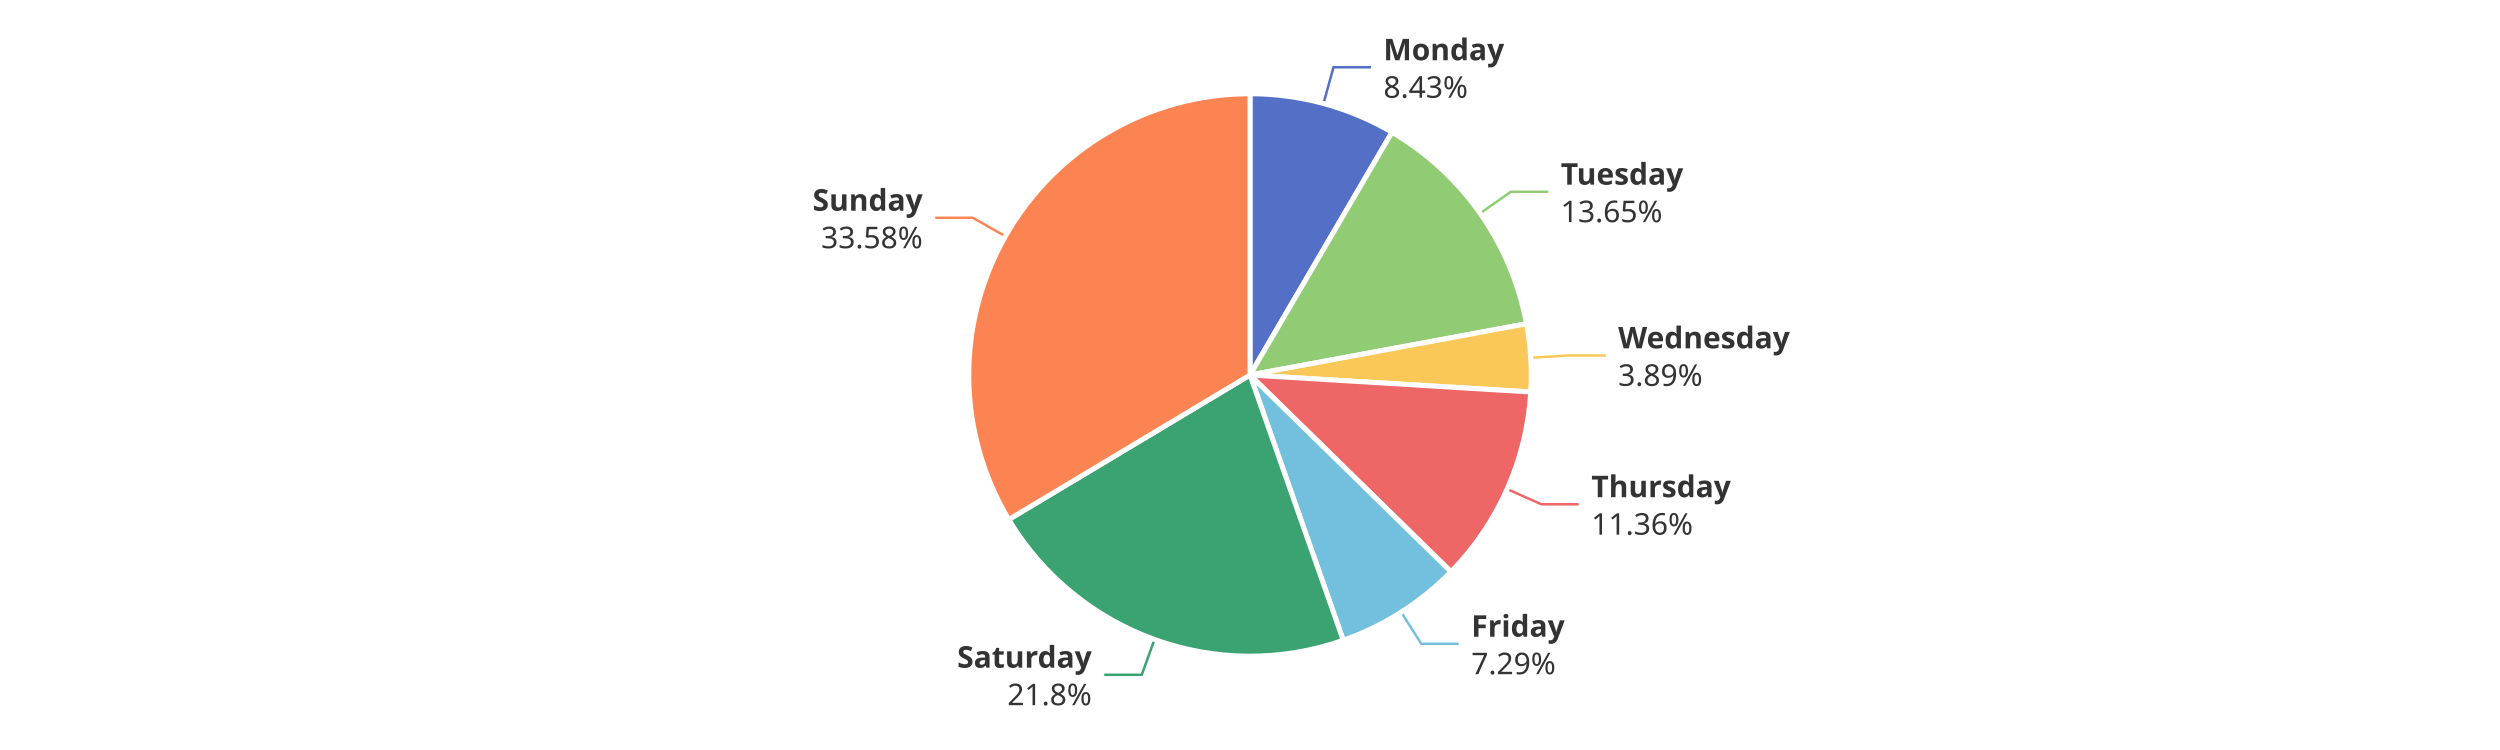
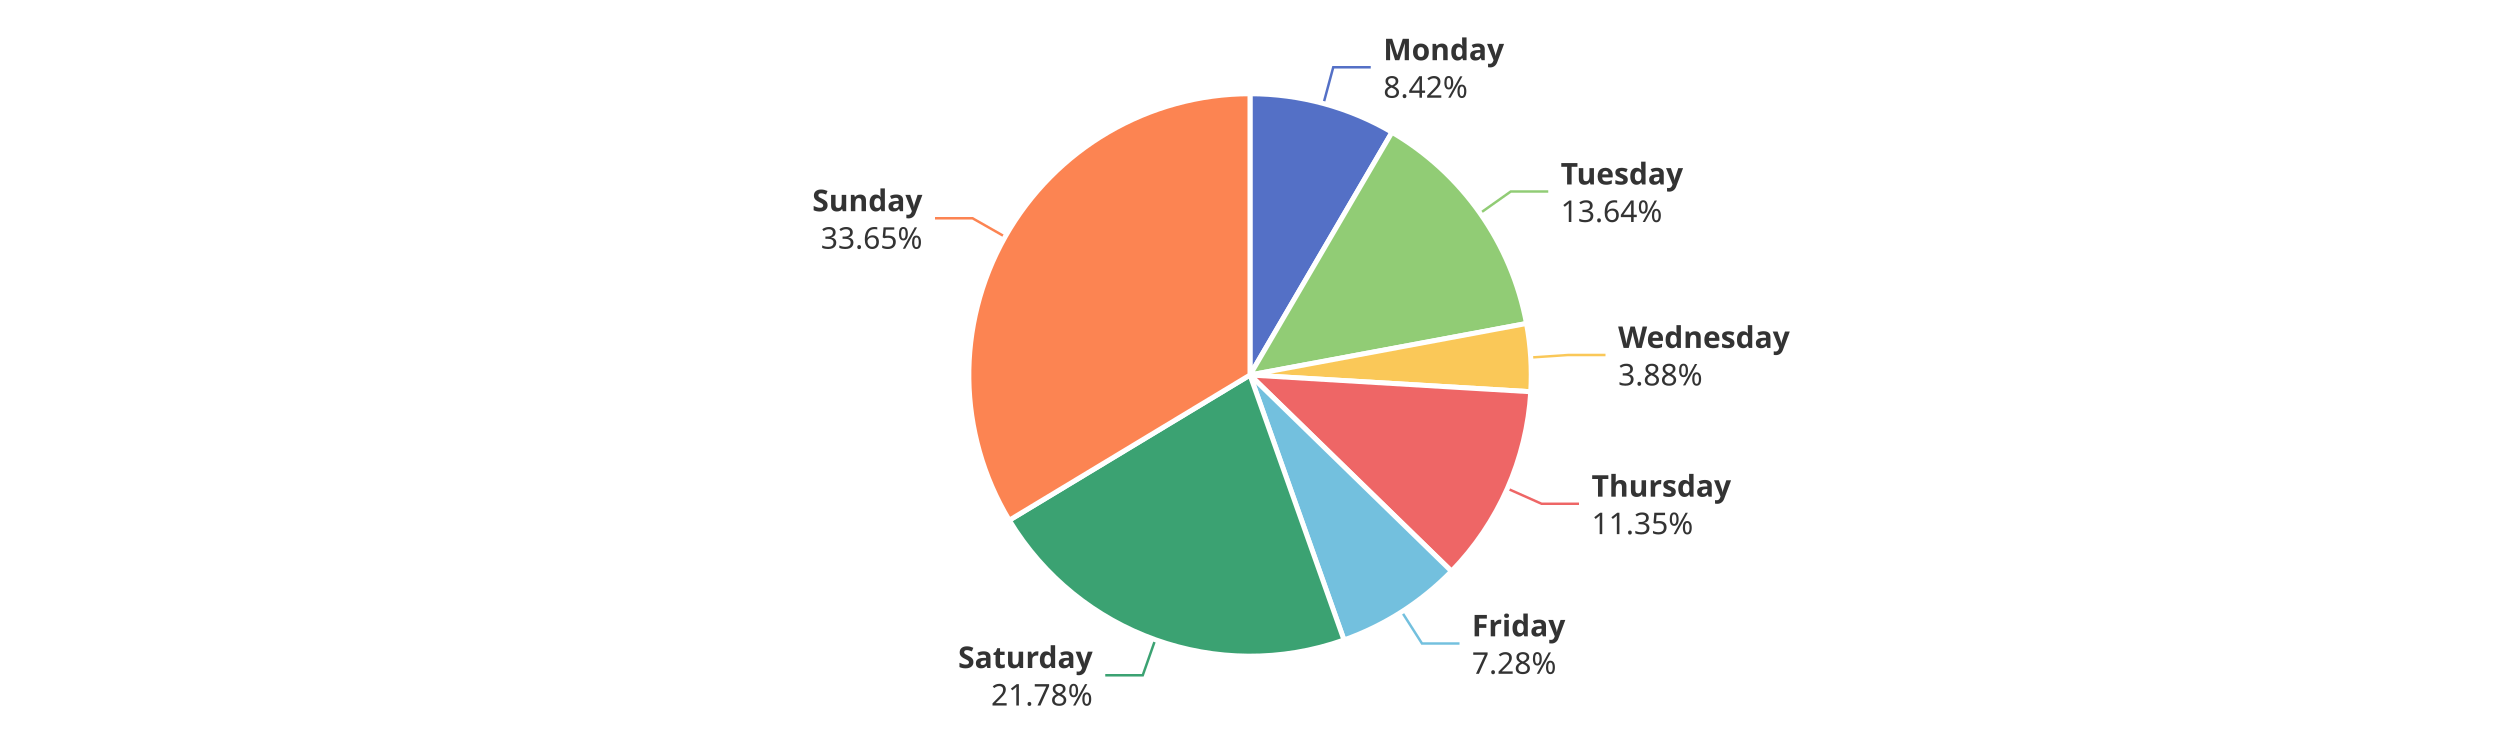
<svg xmlns="http://www.w3.org/2000/svg" width="1000" height="300" version="1.1" baseProfile="full" viewBox="0 0 1000 300">
  <rect width="1000" height="300" x="0" y="0" id="0" fill="#ffffff" />
-   <polyline points="529.4 41.4 533.4 26.9 548.4 26.9" fill="none" stroke="#5470c6" />
-   <polyline points="592.1 85.3 604.3 76.7 619.3 76.7" fill="none" stroke="#91cc75" />
-   <polyline points="612.3 143.1 627.3 142.2 642.3 142.2" fill="none" stroke="#fac858" />
-   <polyline points="602.8 195.6 616.5 201.7 631.5 201.7" fill="none" stroke="#ee6666" />
-   <polyline points="560.5 244.9 568.5 257.5 583.5 257.5" fill="none" stroke="#73c0de" />
-   <polyline points="461.8 255.8 456.7 269.9 441.7 269.9" fill="none" stroke="#3ba272" />
-   <polyline points="402.1 94.5 389.1 87.1 374.1 87.1" fill="none" stroke="#fc8452" />
+   <polyline points="529.4 41.4 533.3 26.9 548.3 26.9" fill="none" stroke="#5470c6" />
+   <polyline points="592 85.3 604.3 76.6 619.3 76.6" fill="none" stroke="#91cc75" />
+   <polyline points="612.3 143 627.2 142 642.2 142" fill="none" stroke="#fac858" />
+   <polyline points="602.9 195.4 616.6 201.5 631.6 201.5" fill="none" stroke="#ee6666" />
+   <polyline points="560.7 244.7 568.8 257.4 583.8 257.4" fill="none" stroke="#73c0de" />
+   <polyline points="462.1 255.9 457.1 270.1 442.1 270.1" fill="none" stroke="#3ba272" />
+   <polyline points="402 94.7 389 87.3 374 87.3" fill="none" stroke="#fc8452" />
  <path d="M500 37.5A112.5 112.5 0 0 1 556.8 52.9L500 150Z" fill="#5470c6" stroke="#fff" stroke-width="2" stroke-linejoin="round" />
-   <path d="M556.8 52.9A112.5 112.5 0 0 1 610.6 129.5L500 150Z" fill="#91cc75" stroke="#fff" stroke-width="2" stroke-linejoin="round" />
-   <path d="M610.6 129.5A112.5 112.5 0 0 1 612.3 156.8L500 150Z" fill="#fac858" stroke="#fff" stroke-width="2" stroke-linejoin="round" />
-   <path d="M612.3 156.8A112.5 112.5 0 0 1 580.4 228.7L500 150Z" fill="#ee6666" stroke="#fff" stroke-width="2" stroke-linejoin="round" />
-   <path d="M580.4 228.7A112.5 112.5 0 0 1 537.3 256.1L500 150Z" fill="#73c0de" stroke="#fff" stroke-width="2" stroke-linejoin="round" />
-   <path d="M537.3 256.1A112.5 112.5 0 0 1 403.5 207.8L500 150Z" fill="#3ba272" stroke="#fff" stroke-width="2" stroke-linejoin="round" />
-   <path d="M403.5 207.8A112.5 112.5 0 0 1 500 37.5L500 150Z" fill="#fc8452" stroke="#fff" stroke-width="2" stroke-linejoin="round" />
-   <path d="M0 -15l42.8 0l0 30l-42.8 0Z" transform="translate(553.37 26.9444)" fill="none" />
-   <text dominant-baseline="central" text-anchor="start" style="font-size:12px;font-family:sans-serif;font-weight:bold;" y="-7.5" transform="translate(553.37 26.9444)" fill="#333" stroke="rgb(255,255,255)" stroke-width="2" paint-order="stroke" stroke-miterlimit="2">Monday</text>
-   <text dominant-baseline="central" text-anchor="start" style="font-size:12px;font-family:sans-serif;" y="7.5" transform="translate(553.37 26.9444)" fill="#333" stroke="rgb(255,255,255)" stroke-width="2" paint-order="stroke" stroke-miterlimit="2">8.43%</text>
-   <path d="M0 -15l46.2 0l0 30l-46.2 0Z" transform="translate(624.3301 76.7096)" fill="none" />
-   <text dominant-baseline="central" text-anchor="start" style="font-size:12px;font-family:sans-serif;font-weight:bold;" y="-7.5" transform="translate(624.3301 76.7096)" fill="#333" stroke="rgb(255,255,255)" stroke-width="2" paint-order="stroke" stroke-miterlimit="2">Tuesday</text>
-   <text dominant-baseline="central" text-anchor="start" style="font-size:12px;font-family:sans-serif;" y="7.5" transform="translate(624.3301 76.7096)" fill="#333" stroke="rgb(255,255,255)" stroke-width="2" paint-order="stroke" stroke-miterlimit="2">13.65%</text>
-   <path d="M0 -15l63.6 0l0 30l-63.6 0Z" transform="translate(647.2596 142.1749)" fill="none" />
-   <text dominant-baseline="central" text-anchor="start" style="font-size:12px;font-family:sans-serif;font-weight:bold;" y="-7.5" transform="translate(647.2596 142.1749)" fill="#333" stroke="rgb(255,255,255)" stroke-width="2" paint-order="stroke" stroke-miterlimit="2">Wednesday</text>
-   <text dominant-baseline="central" text-anchor="start" style="font-size:12px;font-family:sans-serif;" y="7.5" transform="translate(647.2596 142.1749)" fill="#333" stroke="rgb(255,255,255)" stroke-width="2" paint-order="stroke" stroke-miterlimit="2">3.89%</text>
-   <path d="M0 -15l50.2 0l0 30l-50.2 0Z" transform="translate(636.5416 201.7137)" fill="none" />
-   <text dominant-baseline="central" text-anchor="start" style="font-size:12px;font-family:sans-serif;font-weight:bold;" y="-7.5" transform="translate(636.5416 201.7137)" fill="#333" stroke="rgb(255,255,255)" stroke-width="2" paint-order="stroke" stroke-miterlimit="2">Thursday</text>
-   <text dominant-baseline="central" text-anchor="start" style="font-size:12px;font-family:sans-serif;" y="7.5" transform="translate(636.5416 201.7137)" fill="#333" stroke="rgb(255,255,255)" stroke-width="2" paint-order="stroke" stroke-miterlimit="2">11.36%</text>
-   <path d="M0 -15l34.2 0l0 30l-34.2 0Z" transform="translate(588.5146 257.5267)" fill="none" />
-   <text dominant-baseline="central" text-anchor="start" style="font-size:12px;font-family:sans-serif;font-weight:bold;" y="-7.5" transform="translate(588.5146 257.5267)" fill="#333" stroke="rgb(255,255,255)" stroke-width="2" paint-order="stroke" stroke-miterlimit="2">Friday</text>
-   <text dominant-baseline="central" text-anchor="start" style="font-size:12px;font-family:sans-serif;" y="7.5" transform="translate(588.5146 257.5267)" fill="#333" stroke="rgb(255,255,255)" stroke-width="2" paint-order="stroke" stroke-miterlimit="2">7.29%</text>
-   <path d="M-48.2 -15l48.2 0l0 30l-48.2 0Z" transform="translate(436.702 269.923)" fill="none" />
-   <text dominant-baseline="central" text-anchor="end" style="font-size:12px;font-family:sans-serif;font-weight:bold;" y="-7.5" transform="translate(436.702 269.923)" fill="#333" stroke="rgb(255,255,255)" stroke-width="2" paint-order="stroke" stroke-miterlimit="2">Saturday</text>
-   <text dominant-baseline="central" text-anchor="end" style="font-size:12px;font-family:sans-serif;" y="7.5" transform="translate(436.702 269.923)" fill="#333" stroke="rgb(255,255,255)" stroke-width="2" paint-order="stroke" stroke-miterlimit="2">21.8%</text>
-   <path d="M-40.9 -15l40.9 0l0 30l-40.9 0Z" transform="translate(369.0779 87.1307)" fill="none" />
-   <text dominant-baseline="central" text-anchor="end" style="font-size:12px;font-family:sans-serif;font-weight:bold;" y="-7.5" transform="translate(369.0779 87.1307)" fill="#333" stroke="rgb(255,255,255)" stroke-width="2" paint-order="stroke" stroke-miterlimit="2">Sunday</text>
-   <text dominant-baseline="central" text-anchor="end" style="font-size:12px;font-family:sans-serif;" y="7.5" transform="translate(369.0779 87.1307)" fill="#333" stroke="rgb(255,255,255)" stroke-width="2" paint-order="stroke" stroke-miterlimit="2">33.58%</text>
+   <path d="M556.8 52.9A112.5 112.5 0 0 1 610.6 129.4L500 150Z" fill="#91cc75" stroke="#fff" stroke-width="2" stroke-linejoin="round" />
+   <path d="M610.6 129.4A112.5 112.5 0 0 1 612.3 156.7L500 150Z" fill="#fac858" stroke="#fff" stroke-width="2" stroke-linejoin="round" />
+   <path d="M612.3 156.7A112.5 112.5 0 0 1 580.6 228.5L500 150Z" fill="#ee6666" stroke="#fff" stroke-width="2" stroke-linejoin="round" />
+   <path d="M580.6 228.5A112.5 112.5 0 0 1 537.6 256L500 150Z" fill="#73c0de" stroke="#fff" stroke-width="2" stroke-linejoin="round" />
+   <path d="M537.6 256A112.5 112.5 0 0 1 403.7 208.1L500 150Z" fill="#3ba272" stroke="#fff" stroke-width="2" stroke-linejoin="round" />
+   <path d="M403.7 208.1A112.5 112.5 0 0 1 500 37.5L500 150Z" fill="#fc8452" stroke="#fff" stroke-width="2" stroke-linejoin="round" />
+   <path d="M0 -15l42.8 0l0 30l-42.8 0Z" transform="translate(553.3379 26.9356)" fill="none" />
+   <text dominant-baseline="central" text-anchor="start" style="font-size:12px;font-family:sans-serif;font-weight:bold;" y="-7.5" transform="translate(553.3379 26.9356)" fill="#333" stroke="rgb(255,255,255)" stroke-width="2" paint-order="stroke" stroke-miterlimit="2">Monday</text>
+   <text dominant-baseline="central" text-anchor="start" style="font-size:12px;font-family:sans-serif;" y="7.5" transform="translate(553.3379 26.9356)" fill="#333" stroke="rgb(255,255,255)" stroke-width="2" paint-order="stroke" stroke-miterlimit="2">8.42%</text>
+   <path d="M0 -15l46.2 0l0 30l-46.2 0Z" transform="translate(624.275 76.6313)" fill="none" />
+   <text dominant-baseline="central" text-anchor="start" style="font-size:12px;font-family:sans-serif;font-weight:bold;" y="-7.5" transform="translate(624.275 76.6313)" fill="#333" stroke="rgb(255,255,255)" stroke-width="2" paint-order="stroke" stroke-miterlimit="2">Tuesday</text>
+   <text dominant-baseline="central" text-anchor="start" style="font-size:12px;font-family:sans-serif;" y="7.5" transform="translate(624.275 76.6313)" fill="#333" stroke="rgb(255,255,255)" stroke-width="2" paint-order="stroke" stroke-miterlimit="2">13.64%</text>
+   <path d="M0 -15l63.6 0l0 30l-63.6 0Z" transform="translate(647.2496 142.0134)" fill="none" />
+   <text dominant-baseline="central" text-anchor="start" style="font-size:12px;font-family:sans-serif;font-weight:bold;" y="-7.5" transform="translate(647.2496 142.0134)" fill="#333" stroke="rgb(255,255,255)" stroke-width="2" paint-order="stroke" stroke-miterlimit="2">Wednesday</text>
+   <text dominant-baseline="central" text-anchor="start" style="font-size:12px;font-family:sans-serif;" y="7.5" transform="translate(647.2496 142.0134)" fill="#333" stroke="rgb(255,255,255)" stroke-width="2" paint-order="stroke" stroke-miterlimit="2">3.88%</text>
+   <path d="M0 -15l50.2 0l0 30l-50.2 0Z" transform="translate(636.6346 201.5037)" fill="none" />
+   <text dominant-baseline="central" text-anchor="start" style="font-size:12px;font-family:sans-serif;font-weight:bold;" y="-7.5" transform="translate(636.6346 201.5037)" fill="#333" stroke="rgb(255,255,255)" stroke-width="2" paint-order="stroke" stroke-miterlimit="2">Thursday</text>
+   <text dominant-baseline="central" text-anchor="start" style="font-size:12px;font-family:sans-serif;" y="7.5" transform="translate(636.6346 201.5037)" fill="#333" stroke="rgb(255,255,255)" stroke-width="2" paint-order="stroke" stroke-miterlimit="2">11.35%</text>
+   <path d="M0 -15l34.2 0l0 30l-34.2 0Z" transform="translate(588.7631 257.368)" fill="none" />
+   <text dominant-baseline="central" text-anchor="start" style="font-size:12px;font-family:sans-serif;font-weight:bold;" y="-7.5" transform="translate(588.7631 257.368)" fill="#333" stroke="rgb(255,255,255)" stroke-width="2" paint-order="stroke" stroke-miterlimit="2">Friday</text>
+   <text dominant-baseline="central" text-anchor="start" style="font-size:12px;font-family:sans-serif;" y="7.5" transform="translate(588.7631 257.368)" fill="#333" stroke="rgb(255,255,255)" stroke-width="2" paint-order="stroke" stroke-miterlimit="2">7.28%</text>
+   <path d="M-48.2 -15l48.2 0l0 30l-48.2 0Z" transform="translate(437.0707 270.0555)" fill="none" />
+   <text dominant-baseline="central" text-anchor="end" style="font-size:12px;font-family:sans-serif;font-weight:bold;" y="-7.5" transform="translate(437.0707 270.0555)" fill="#333" stroke="rgb(255,255,255)" stroke-width="2" paint-order="stroke" stroke-miterlimit="2">Saturday</text>
+   <text dominant-baseline="central" text-anchor="end" style="font-size:12px;font-family:sans-serif;" y="7.5" transform="translate(437.0707 270.0555)" fill="#333" stroke="rgb(255,255,255)" stroke-width="2" paint-order="stroke" stroke-miterlimit="2">21.78%</text>
+   <path d="M-40.9 -15l40.9 0l0 30l-40.9 0Z" transform="translate(368.9661 87.3285)" fill="none" />
+   <text dominant-baseline="central" text-anchor="end" style="font-size:12px;font-family:sans-serif;font-weight:bold;" y="-7.5" transform="translate(368.9661 87.3285)" fill="#333" stroke="rgb(255,255,255)" stroke-width="2" paint-order="stroke" stroke-miterlimit="2">Sunday</text>
+   <text dominant-baseline="central" text-anchor="end" style="font-size:12px;font-family:sans-serif;" y="7.5" transform="translate(368.9661 87.3285)" fill="#333" stroke="rgb(255,255,255)" stroke-width="2" paint-order="stroke" stroke-miterlimit="2">33.65%</text>
</svg>
